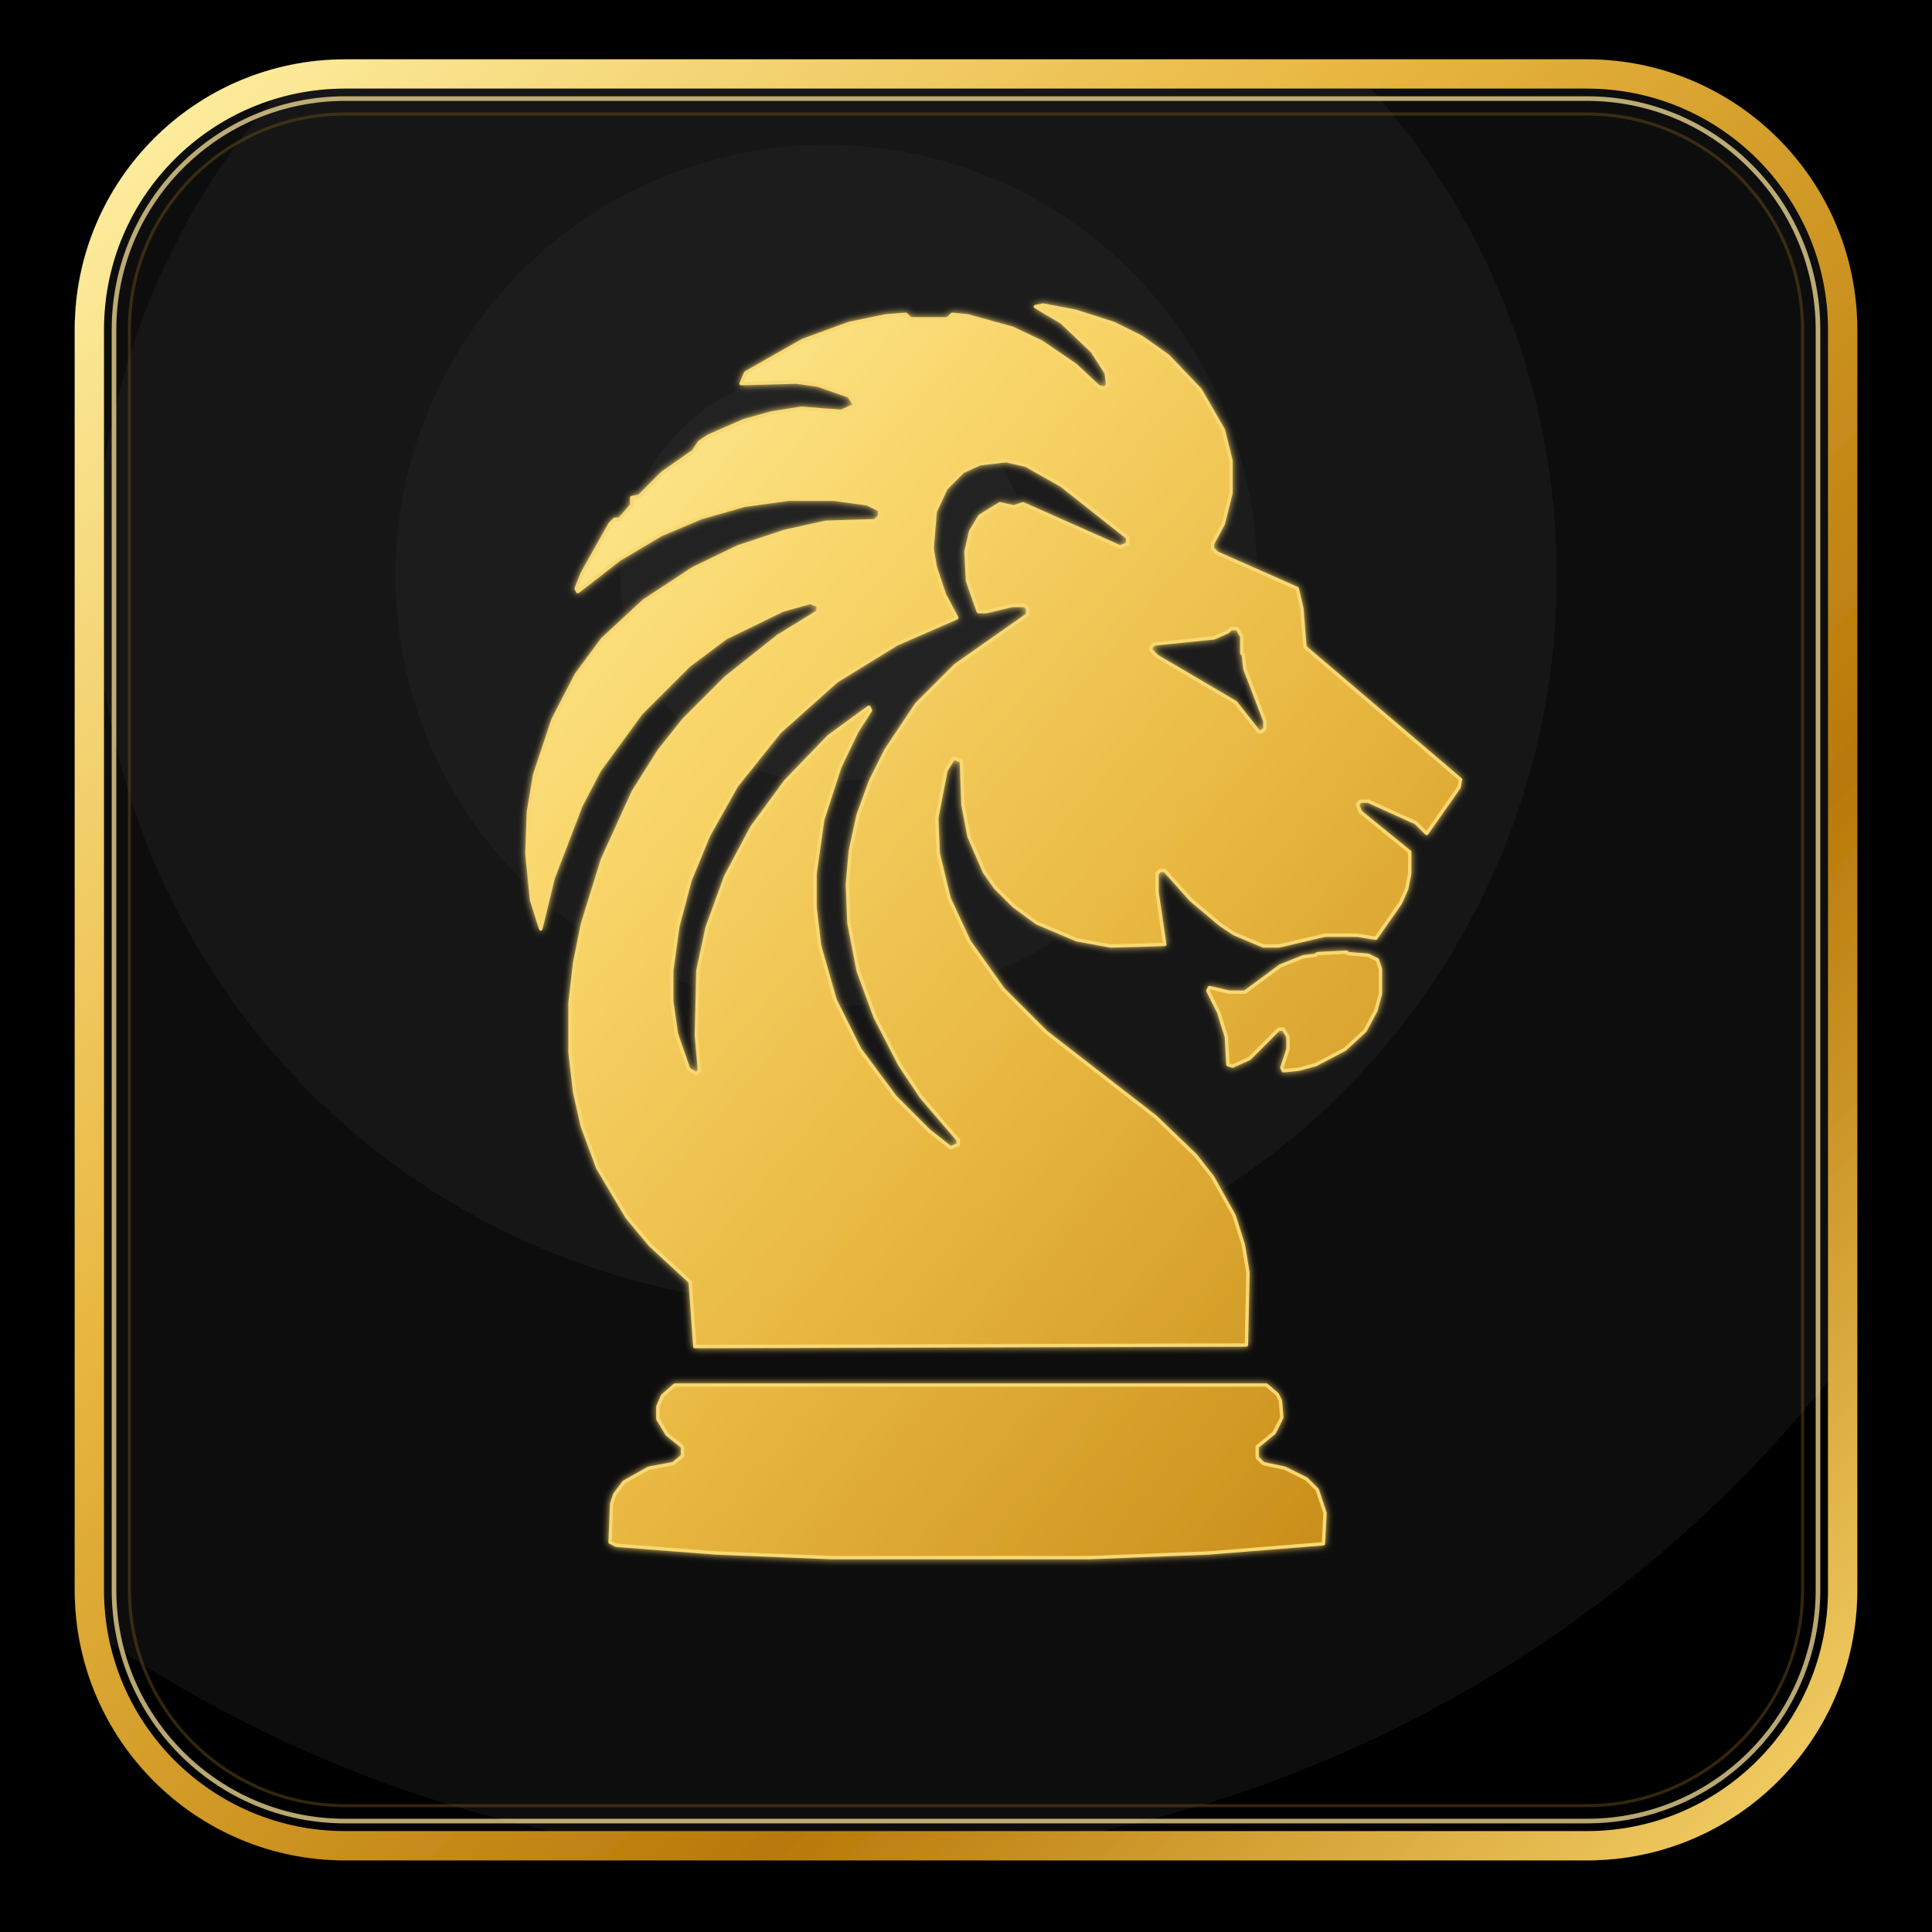
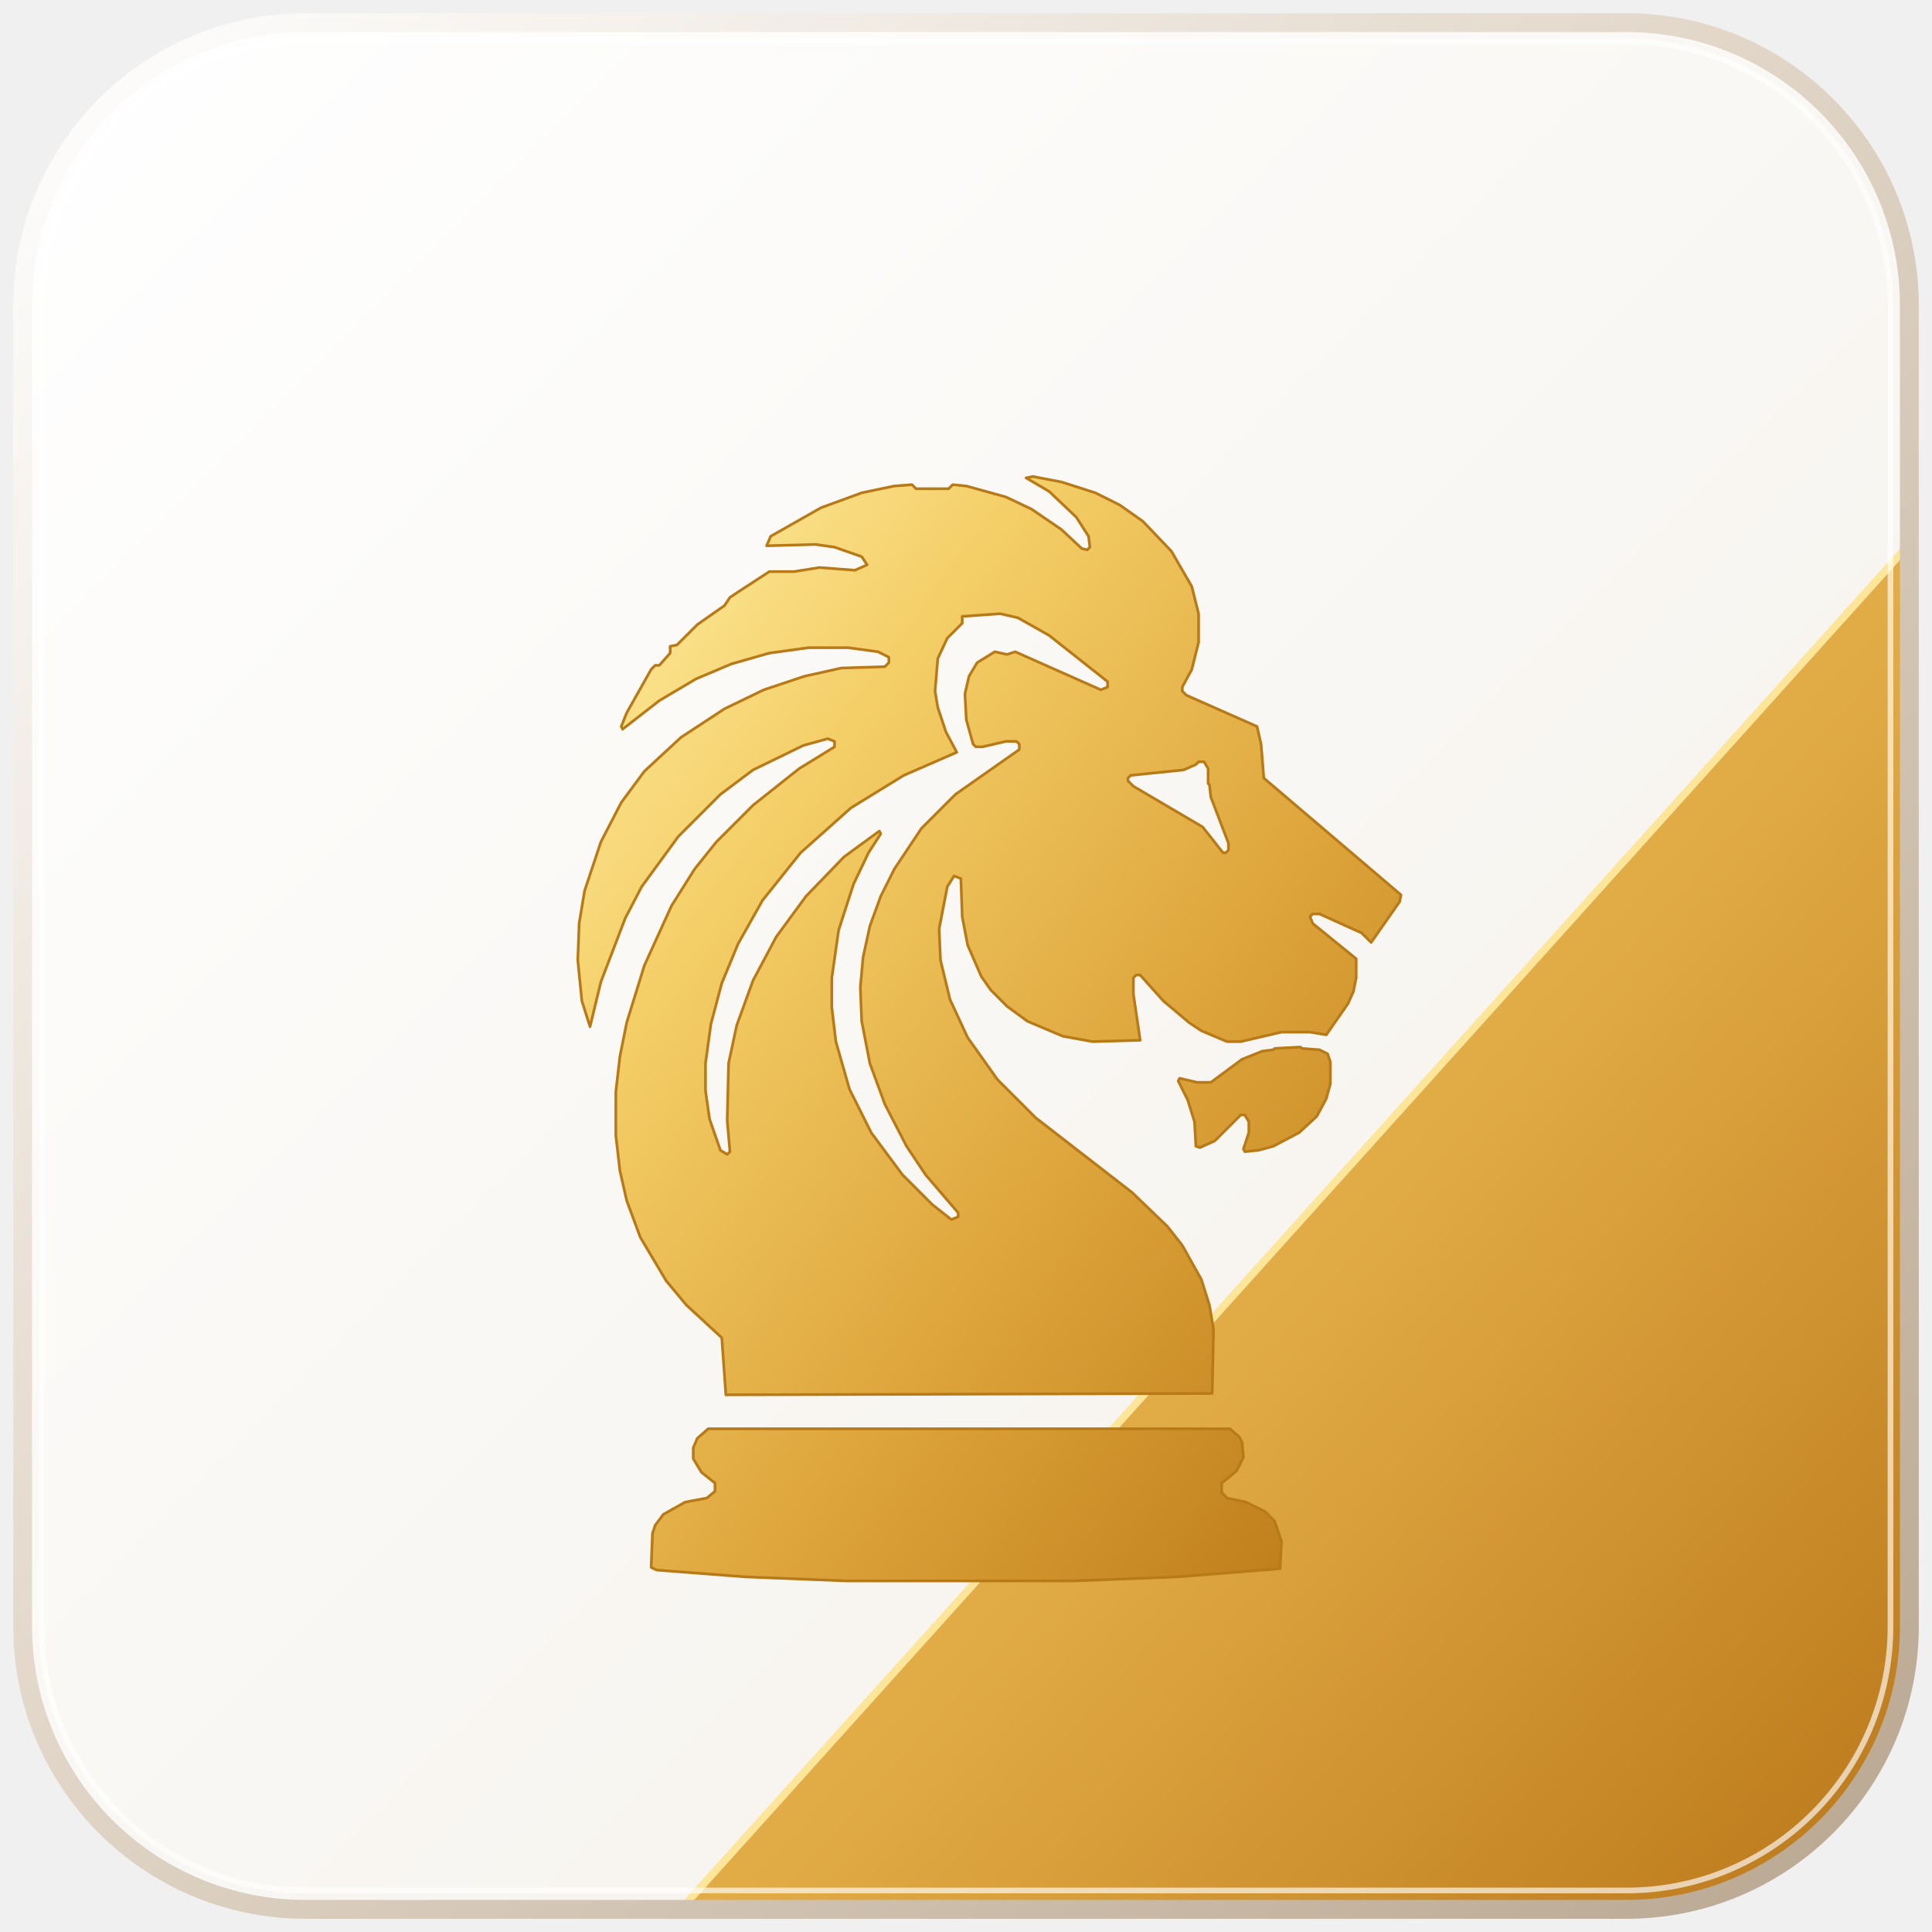
- <svg xmlns="http://www.w3.org/2000/svg" width="1254" height="1254" viewBox="0 0 1254 1254" role="img" aria-labelledby="title desc">
+ <svg xmlns="http://www.w3.org/2000/svg" viewBox="0 0 1024 1024" role="img" aria-labelledby="title desc">
  <defs>
-     <radialGradient id="bg" cx="42%" cy="28%" r="78%">
-       <stop offset="0" stop-color="#252525" />
-       <stop offset="0.55" stop-color="#111111" />
-       <stop offset="1" stop-color="#050505" />
-     </radialGradient>
-     <linearGradient id="gold" x1="0" y1="0" x2="0.88" y2="1">
-       <stop offset="0" stop-color="#FFF0A0" />
-       <stop offset="0.28" stop-color="#F9D66B" />
-       <stop offset="0.62" stop-color="#E7B63F" />
-       <stop offset="1" stop-color="#C88C19" />
+     <linearGradient id="bg" x1="0" y1="0" x2="1" y2="1">
+       <stop stop-color="#fff" />
+       <stop offset="1" stop-color="#f4f0e9" />
    </linearGradient>
-     <linearGradient id="goldEdge" x1="0" y1="0" x2="1" y2="1">
-       <stop offset="0" stop-color="#FFF1A6" />
-       <stop offset="0.35" stop-color="#E9B842" />
-       <stop offset="0.7" stop-color="#B8790A" />
-       <stop offset="1" stop-color="#F5D269" />
+     <linearGradient id="gold" x1="0" y1="0" x2="1" y2="1">
+       <stop stop-color="#fff0a6" />
+       <stop offset=".28" stop-color="#f4ce67" />
+       <stop offset=".62" stop-color="#dda43b" />
+       <stop offset="1" stop-color="#b97714" />
    </linearGradient>
-     <filter id="shadow" x="-20%" y="-20%" width="140%" height="150%">
-       <feDropShadow dx="0" dy="12" stdDeviation="12" flood-color="#000000" flood-opacity="0.55" />
-     </filter>
-     <filter id="softGlow" x="-20%" y="-20%" width="140%" height="140%">
-       <feGaussianBlur stdDeviation="2.4" result="blur" />
-       <feMerge>
-         <feMergeNode in="blur" />
-         <feMergeNode in="SourceGraphic" />
-       </feMerge>
-     </filter>
+     <linearGradient id="panel" x1="0" y1="0" x2="1" y2="1">
+       <stop stop-color="#f9d978" />
+       <stop offset=".55" stop-color="#dfa842" />
+       <stop offset="1" stop-color="#b87518" />
+     </linearGradient>
+     <linearGradient id="edge" x1="0" y1="0" x2="1" y2="1">
+       <stop stop-color="#fff" />
+       <stop offset=".45" stop-color="#e2d7c9" />
+       <stop offset="1" stop-color="#b9a791" />
+     </linearGradient>
+     <clipPath id="clip">
+       <rect x="12" y="12" width="1000" height="1000" rx="150" />
+     </clipPath>
  </defs>
-   <rect x="0" y="0" width="1254" height="1254" fill="#000000" />
-   <rect x="58" y="48" width="1138" height="1150" rx="166" fill="url(#bg)" stroke="url(#goldEdge)" stroke-width="19" filter="url(#shadow)" />
-   <rect x="74" y="64" width="1106" height="1118" rx="150" fill="none" stroke="#FFE89A" stroke-opacity="0.72" stroke-width="3" />
-   <rect x="84" y="74" width="1086" height="1098" rx="140" fill="none" stroke="#5D4615" stroke-opacity="0.55" stroke-width="2" />
-   <path d="M 396 1001 L 400 1003 L 465 1008 L 540 1011 L 707 1011 L 784 1008 L 859 1002 L 860 982 L 855 967 L 848 960 L 834 953 L 820 950 L 816 946 L 816 939 L 827 930 L 832 920 L 831 909 L 829 905 L 822 899 L 438 899 L 430 906 L 427 913 L 427 921 L 433 931 L 443 939 L 443 945 L 437 950 L 421 953 L 405 962 L 399 970 L 397 976 Z M 894 623 L 888 620 L 875 619 L 874 618 L 855 619 L 854 620 L 846 621 L 831 627 L 808 644 L 798 644 L 785 641 L 784 643 L 791 657 L 796 673 L 797 691 L 800 692 L 811 687 L 830 668 L 833 668 L 836 673 L 836 681 L 832 693 L 833 695 L 843 694 L 854 691 L 873 681 L 886 669 L 893 656 L 896 645 L 896 629 Z M 723 210 L 698 202 L 677 198 L 672 199 L 689 209 L 709 228 L 718 242 L 719 250 L 717 252 L 713 251 L 698 237 L 676 222 L 657 213 L 628 205 L 618 204 L 615 207 L 591 207 L 588 204 L 575 205 L 551 210 L 521 221 L 484 242 L 481 249 L 517 248 L 531 250 L 551 257 L 555 263 L 546 267 L 520 265 L 501 268 L 483 273 L 460 283 L 454 287 L 450 293 L 430 307 L 415 322 L 410 323 L 410 328 L 402 337 L 399 337 L 396 340 L 378 372 L 374 382 L 375 384 L 402 363 L 429 347 L 455 336 L 483 328 L 512 324 L 541 324 L 563 327 L 571 331 L 571 335 L 568 338 L 536 339 L 509 345 L 479 355 L 450 369 L 418 390 L 391 415 L 374 438 L 359 467 L 347 503 L 343 527 L 342 554 L 345 584 L 351 603 L 359 570 L 377 523 L 389 500 L 416 463 L 447 432 L 471 414 L 508 396 L 526 391 L 531 393 L 531 397 L 505 413 L 471 440 L 444 467 L 428 487 L 411 514 L 391 558 L 378 600 L 373 625 L 370 651 L 370 683 L 373 709 L 378 731 L 388 758 L 407 790 L 422 808 L 448 832 L 451 874 L 809 873 L 810 826 L 807 808 L 801 789 L 787 764 L 776 750 L 750 725 L 679 670 L 651 642 L 629 611 L 616 583 L 609 554 L 608 531 L 614 500 L 619 492 L 624 494 L 625 522 L 629 543 L 639 566 L 646 576 L 658 588 L 673 599 L 699 610 L 721 614 L 756 613 L 751 579 L 751 567 L 753 565 L 756 565 L 773 584 L 792 600 L 801 606 L 820 614 L 830 614 L 860 607 L 881 607 L 893 609 L 909 586 L 913 577 L 915 567 L 915 553 L 883 527 L 881 522 L 883 520 L 888 520 L 919 534 L 926 541 L 947 511 L 948 506 L 847 420 L 845 395 L 842 382 L 790 359 L 787 356 L 787 353 L 794 340 L 799 320 L 799 299 L 794 279 L 779 253 L 758 231 L 741 219 Z M 747 420 L 749 418 L 788 414 L 797 410 L 799 408 L 803 408 L 806 413 L 806 424 L 807 425 L 808 434 L 821 468 L 821 473 L 819 475 L 817 475 L 802 456 L 751 426 L 747 422 Z M 653 299 L 666 302 L 689 315 L 732 349 L 732 353 L 727 355 L 664 327 L 658 329 L 649 327 L 636 335 L 630 345 L 627 358 L 628 377 L 635 397 L 640 397 L 657 393 L 665 393 L 667 395 L 667 399 L 620 432 L 595 457 L 575 487 L 565 507 L 557 529 L 552 552 L 550 574 L 551 599 L 557 630 L 568 660 L 584 691 L 598 712 L 622 740 L 622 743 L 617 745 L 603 734 L 581 712 L 558 681 L 542 649 L 532 614 L 529 589 L 529 567 L 534 532 L 545 498 L 556 475 L 565 461 L 564 459 L 538 478 L 510 507 L 488 537 L 471 569 L 459 602 L 453 630 L 452 672 L 454 695 L 452 697 L 447 694 L 439 671 L 436 650 L 436 630 L 440 601 L 448 571 L 460 542 L 478 510 L 506 475 L 543 442 L 582 418 L 621 401 L 613 386 L 607 368 L 605 356 L 607 332 L 614 317 L 625 306 L 636 301 Z" fill="url(#gold)" fill-rule="evenodd" stroke="#F8D872" stroke-width="2.2" stroke-linejoin="round" filter="url(#softGlow)" />
+   <g clip-path="url(#clip)">
+     <rect x="12" y="12" width="1000" height="1000" rx="150" fill="url(#bg)" />
+     <path d="M350 1024 1024 275v749Z" fill="url(#panel)" />
+     <path d="M350 1024 1024 275" fill="none" stroke="#fde59a" stroke-width="4" />
+   </g>
+   <rect x="12" y="12" width="1000" height="1000" rx="150" fill="none" stroke="url(#edge)" stroke-width="10" />
+   <rect x="22" y="22" width="980" height="980" rx="140" fill="none" stroke="#fff" stroke-opacity=".65" stroke-width="3" />
+   <path d="M 396 1001 L 400 1003 L 465 1008 L 540 1011 L 707 1011 L 784 1008 L 859 1002 L 860 982 L 855 967 L 848 960 L 834 953 L 820 950 L 816 946 L 816 939 L 827 930 L 832 920 L 831 909 L 829 905 L 822 899 L 438 899 L 430 906 L 427 913 L 427 921 L 433 931 L 443 939 L 443 945 L 437 950 L 421 953 L 405 962 L 399 970 L 397 976 Z M 894 623 L 888 620 L 875 619 L 874 618 L 855 619 L 854 620 L 846 621 L 831 627 L 808 644 L 798 644 L 785 641 L 784 643 L 791 657 L 796 673 L 797 691 L 800 692 L 811 687 L 830 668 L 833 668 L 836 673 L 836 681 L 832 693 L 833 695 L 843 694 L 854 691 L 873 681 L 886 669 L 893 656 L 896 645 L 896 629 Z M 723 210 L 698 202 L 677 198 L 672 199 L 689 209 L 709 228 L 718 242 L 719 250 L 717 252 L 713 251 L 698 237 L 676 222 L 657 213 L 628 205 L 618 204 L 615 207 L 591 207 L 588 204 L 575 205 L 551 210 L 521 221 L 484 242 L 481 249 L 517 248 L 531 250 L 551 257 L 555 263 L 546 267 L 520 265 L 501 268 L 483 268 L 460 283 L 454 287 L 450 293 L 430 307 L 415 322 L 410 323 L 410 328 L 402 337 L 399 337 L 396 340 L 378 372 L 374 382 L 375 384 L 402 363 L 429 347 L 455 336 L 483 328 L 512 324 L 541 324 L 563 327 L 571 331 L 571 335 L 568 338 L 536 339 L 509 345 L 479 355 L 450 369 L 418 390 L 391 415 L 374 438 L 359 467 L 347 503 L 343 527 L 342 554 L 345 584 L 351 603 L 359 570 L 377 523 L 389 500 L 416 463 L 447 432 L 471 414 L 508 396 L 526 391 L 531 393 L 531 397 L 505 413 L 471 440 L 444 467 L 428 487 L 411 514 L 391 558 L 378 600 L 373 625 L 370 651 L 370 683 L 373 709 L 378 731 L 388 758 L 407 790 L 422 808 L 448 832 L 451 874 L 809 873 L 810 826 L 807 808 L 801 789 L 787 764 L 776 750 L 750 725 L 679 670 L 651 642 L 629 611 L 616 583 L 609 554 L 608 531 L 614 500 L 619 492 L 624 494 L 625 522 L 629 543 L 639 566 L 646 576 L 658 588 L 673 599 L 699 610 L 721 614 L 756 613 L 751 579 L 751 567 L 753 565 L 756 565 L 773 584 L 792 600 L 801 606 L 820 614 L 830 614 L 860 607 L 881 607 L 893 609 L 909 586 L 913 577 L 915 567 L 915 553 L 883 527 L 881 522 L 883 520 L 888 520 L 919 534 L 926 541 L 947 511 L 948 506 L 847 420 L 845 395 L 842 382 L 790 359 L 787 356 L 787 353 L 794 340 L 799 320 L 799 299 L 794 279 L 779 253 L 758 231 L 741 219 Z M 747 420 L 749 418 L 788 414 L 797 410 L 799 408 L 803 408 L 806 413 L 806 424 L 807 425 L 808 434 L 821 468 L 821 473 L 819 475 L 817 475 L 802 456 L 751 426 L 747 422 Z M 653 299 L 666 302 L 689 315 L 732 349 L 732 353 L 727 355 L 664 327 L 658 329 L 649 327 L 636 335 L 630 345 L 627 358 L 628 377 L 633 395 L 635 397 L 640 397 L 657 393 L 665 393 L 667 395 L 667 399 L 620 432 L 595 457 L 575 487 L 565 507 L 557 529 L 552 552 L 550 574 L 551 599 L 557 630 L 568 660 L 584 691 L 598 712 L 622 740 L 622 743 L 617 745 L 603 734 L 581 712 L 558 681 L 542 649 L 532 614 L 529 589 L 529 567 L 534 532 L 545 498 L 556 475 L 565 461 L 564 459 L 538 478 L 510 507 L 488 537 L 471 569 L 459 602 L 453 630 L 452 672 L 454 695 L 452 697 L 447 694 L 439 671 L 436 650 L 436 630 L 440 601 L 448 571 L 460 542 L 478 510 L 506 475 L 543 442 L 582 418 L 621 401 L 613 386 L 607 368 L 605 356 L 607 332 L 614 317 L 625 306 L 625 301 Z" transform="matrix(.72 0 0 .72 60 110)" fill="url(#gold)" fill-rule="evenodd" stroke="#b87917" stroke-width="2" stroke-linejoin="round" />
</svg>
